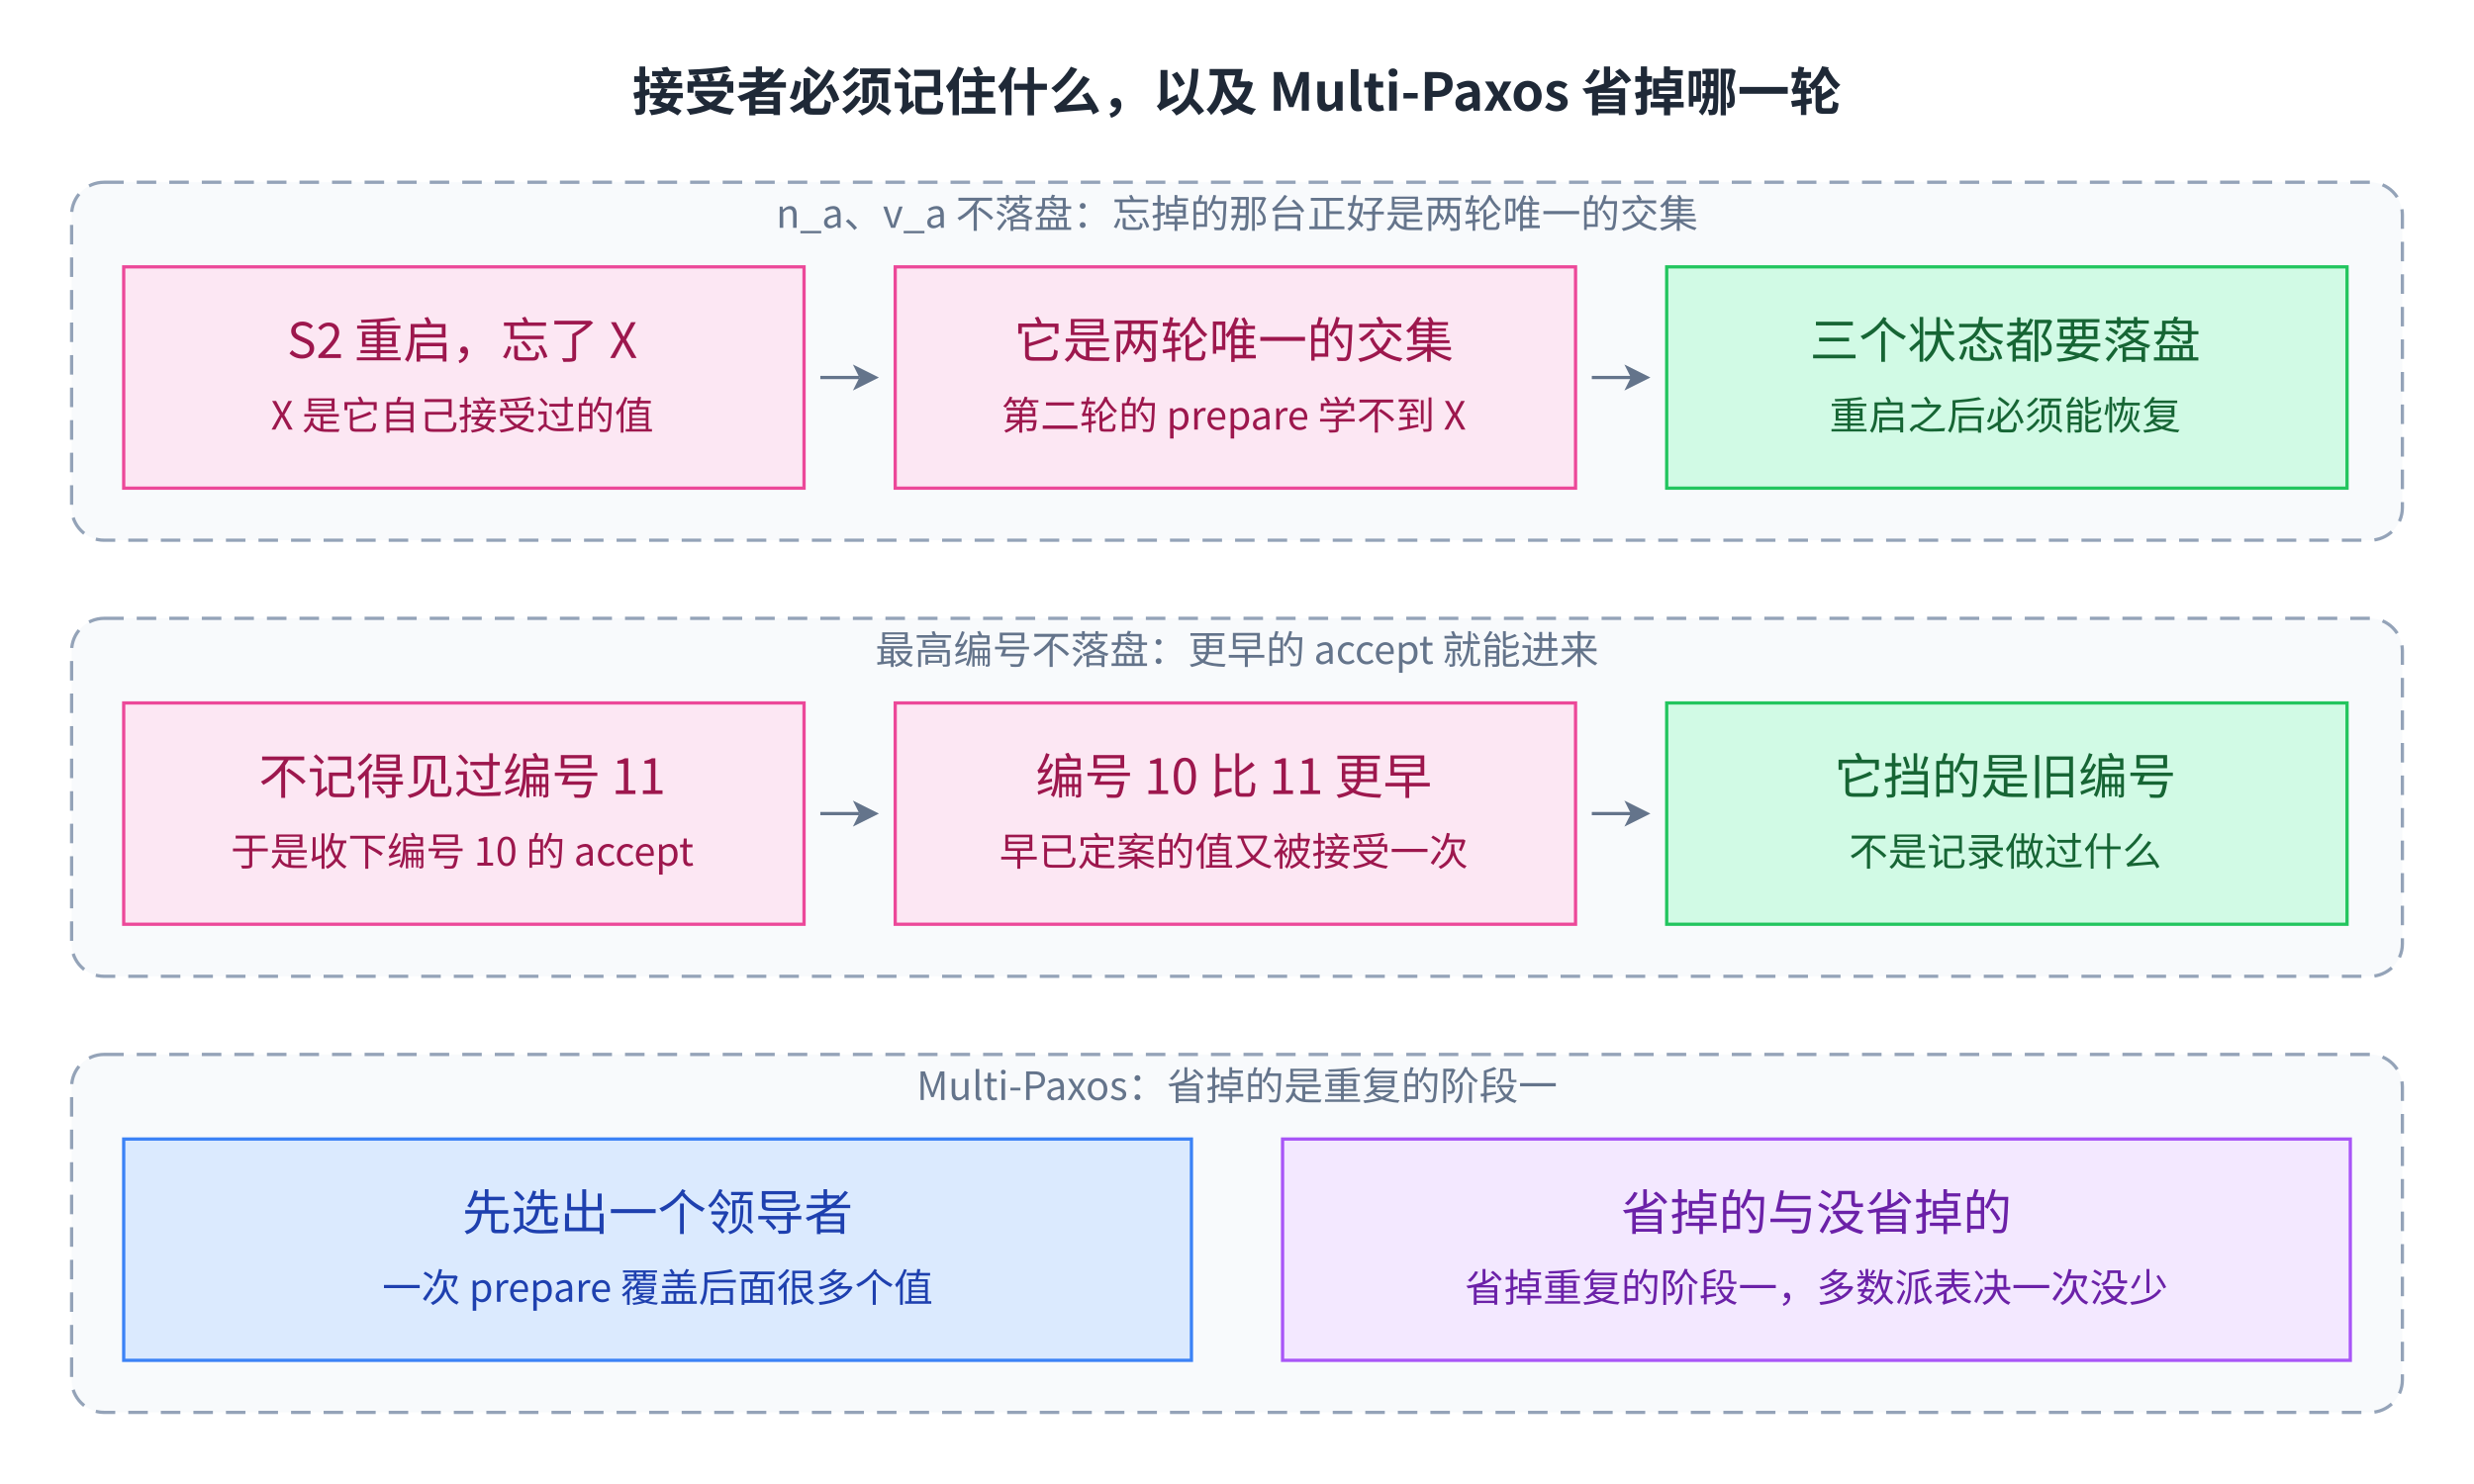
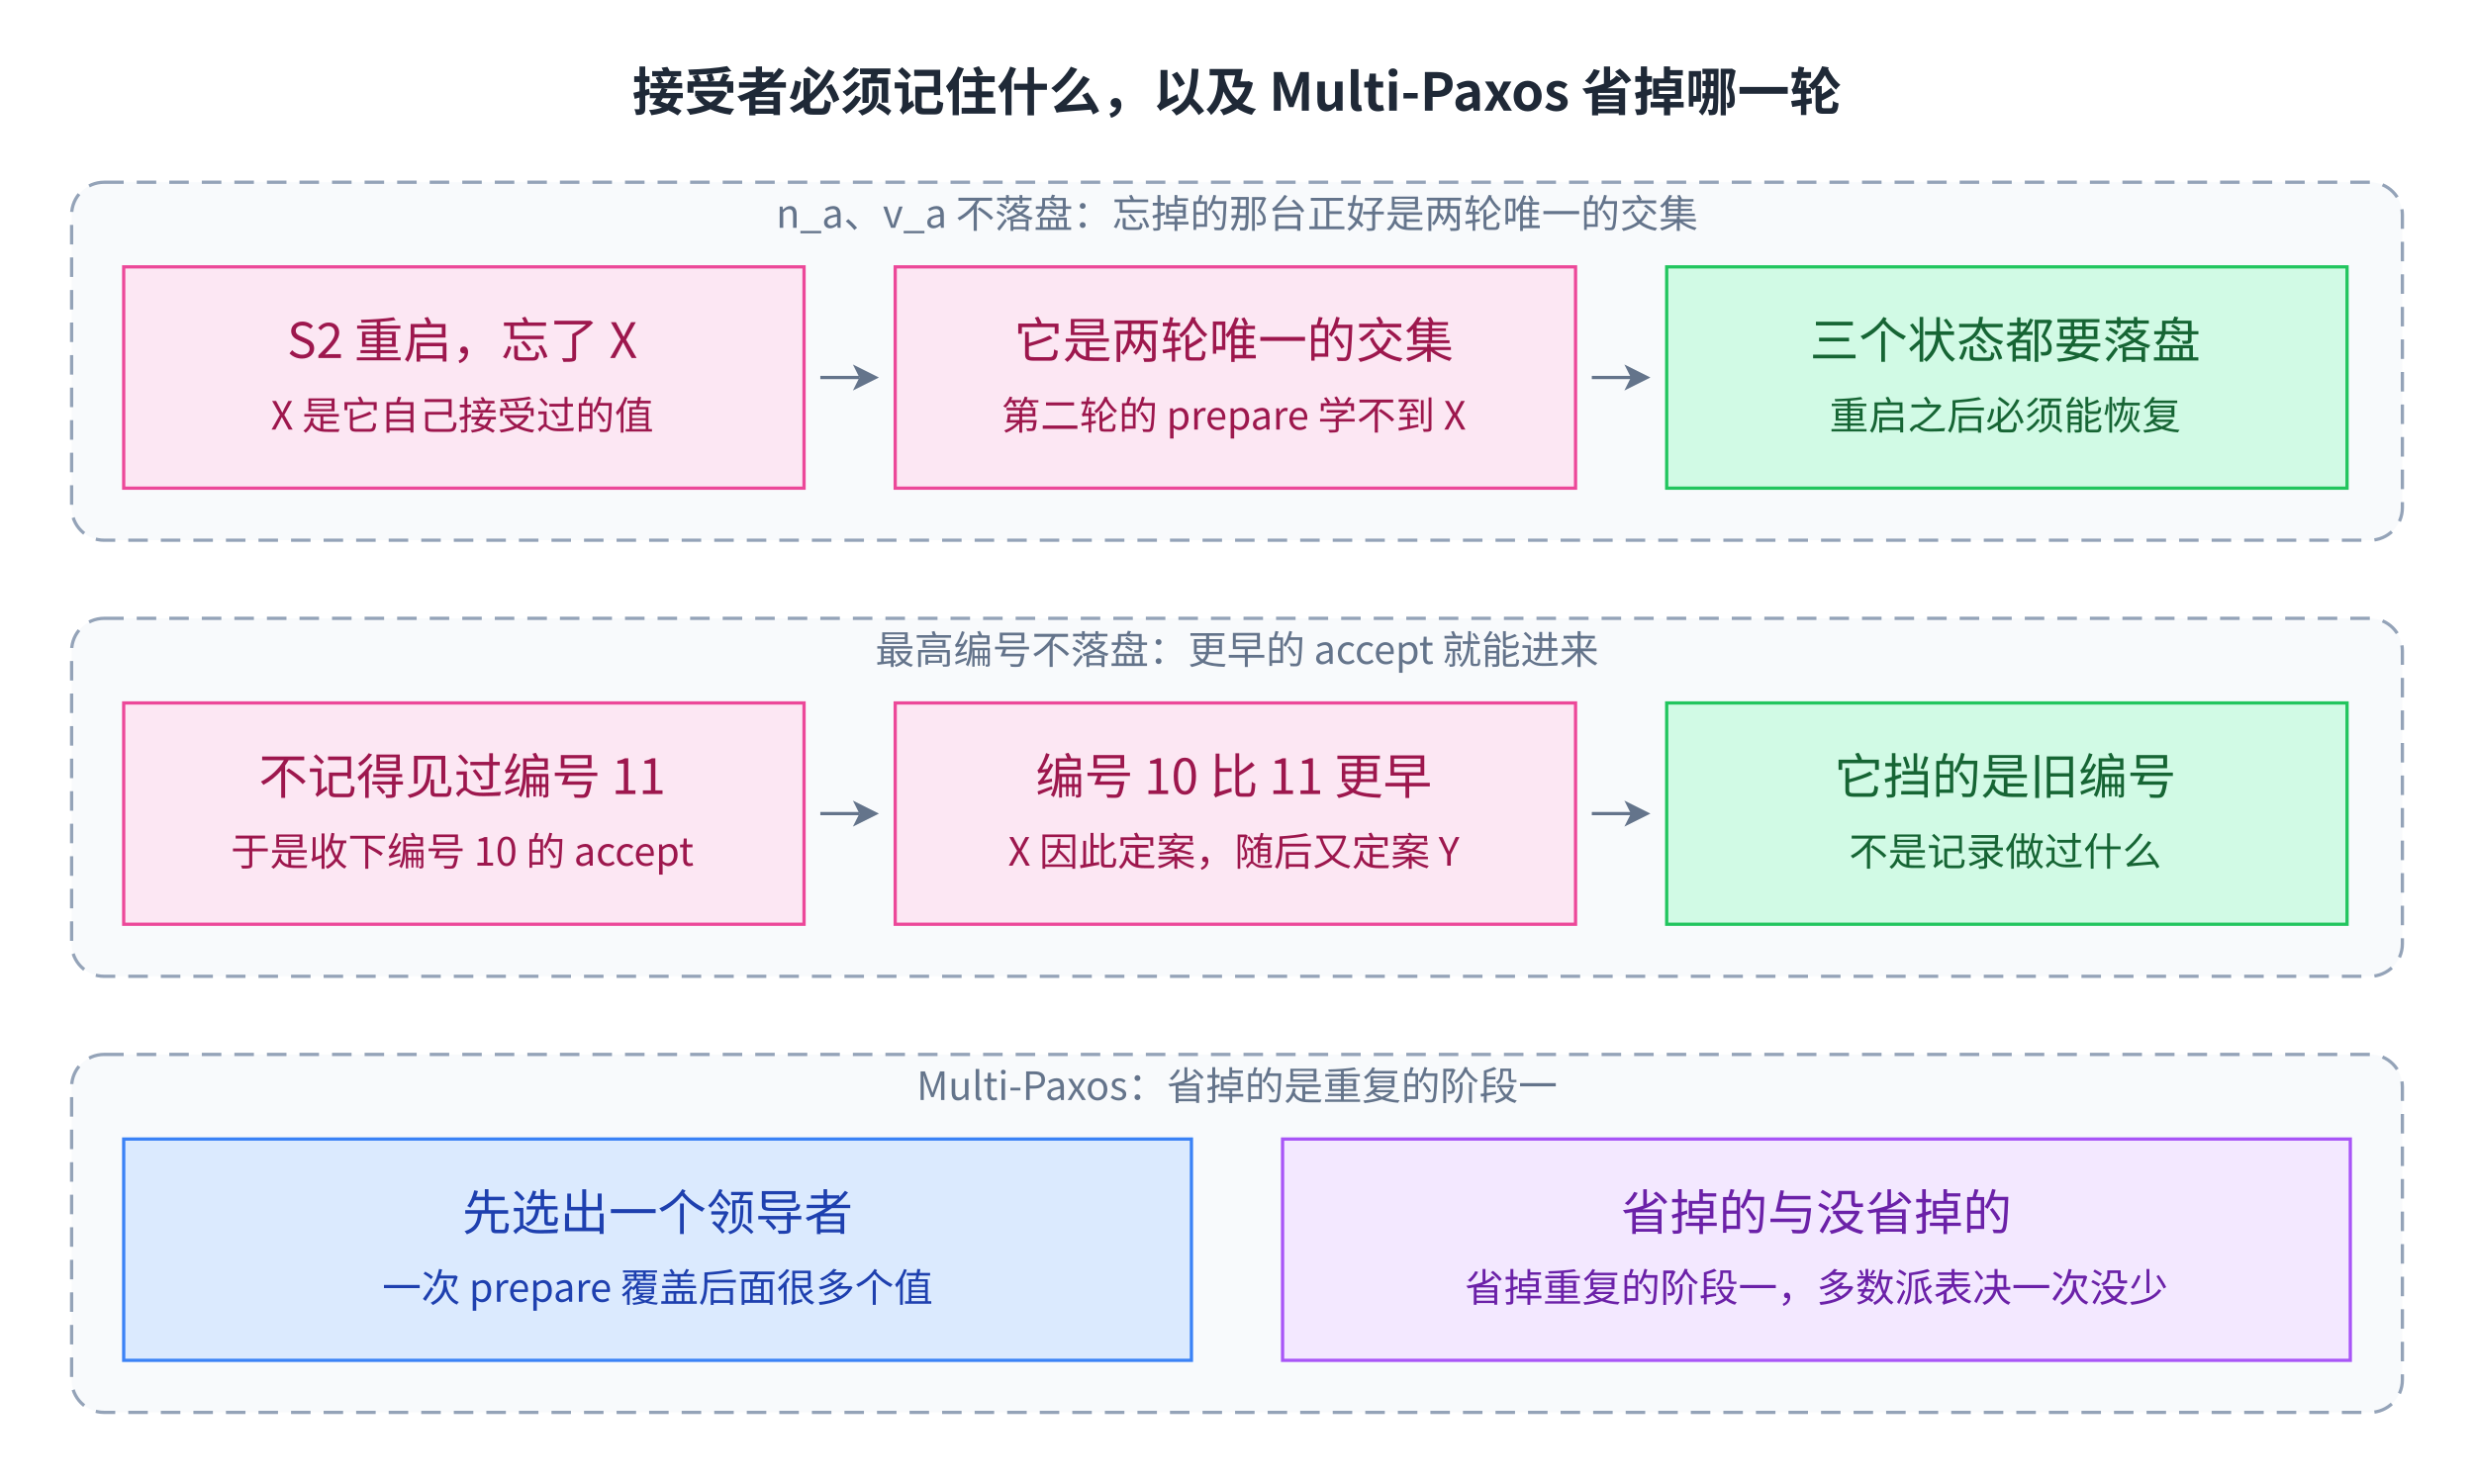
<svg xmlns="http://www.w3.org/2000/svg" viewBox="0 0 760 456" width="760" height="456" role="img" aria-labelledby="fig-paxos-9-title fig-paxos-9-desc">
  <defs>
    <style>
      text { font-family: 'PingFang SC', 'Microsoft YaHei', 'Noto Sans CJK SC', system-ui, sans-serif; }
    </style>
    <marker id="arrow" markerWidth="8" markerHeight="8" refX="2" refY="4" orient="auto" markerUnits="userSpaceOnUse">
      <path d="M0,0 L8,4 L0,8 L2,4 z" fill="#64748b" />
    </marker>
  </defs>
  <rect x="0" y="0" width="760" height="456" fill="#ffffff" />
  <text x="380" y="34" font-size="16" font-weight="600" fill="#1f2937" text-anchor="middle">接受者必须记住什么，以及 Multi-Paxos 省掉哪一轮</text>
  <rect x="22" y="56" width="716" height="110" rx="10" fill="#f8fafc" stroke="#94a3b8" stroke-dasharray="6,4" />
  <text x="380" y="70" font-size="12" fill="#64748b" text-anchor="middle">n_a、v_a 不落盘：忘掉的那台正好是两轮唯一的交集</text>
  <rect x="22" y="190" width="716" height="110" rx="10" fill="#f8fafc" stroke="#94a3b8" stroke-dasharray="6,4" />
  <text x="380" y="204" font-size="12" fill="#64748b" text-anchor="middle">最高编号不落盘：更早的 accept 就能进来</text>
  <rect x="22" y="324" width="716" height="110" rx="10" fill="#f8fafc" stroke="#94a3b8" stroke-dasharray="6,4" />
  <text x="380" y="338" font-size="12" fill="#64748b" text-anchor="middle">Multi-Paxos：省掉的是重复的阶段一</text>
  <path d="M252,116 L264,116" fill="none" stroke="#64748b" marker-end="url(#arrow)" />
  <path d="M489,116 L501,116" fill="none" stroke="#64748b" marker-end="url(#arrow)" />
  <path d="M252,250 L264,250" fill="none" stroke="#64748b" marker-end="url(#arrow)" />
  <path d="M489,250 L501,250" fill="none" stroke="#64748b" marker-end="url(#arrow)" />
  <rect x="38" y="82" width="209" height="68" fill="#fce7f3" stroke="#ec4899" />
  <text x="142" y="110" font-size="15" fill="#9d174d" text-anchor="middle">S2 重启，忘了 X</text>
  <text x="142" y="132" font-size="12" fill="#9d174d" text-anchor="middle">X 是它自己接受过的值</text>
  <rect x="275" y="82" width="209" height="68" fill="#fce7f3" stroke="#ec4899" />
  <text x="379" y="110" font-size="15" fill="#9d174d" text-anchor="middle">它是两轮唯一的交集</text>
  <text x="379" y="132" font-size="12" fill="#9d174d" text-anchor="middle">第二轮的 prepare 学不到 X</text>
  <rect x="512" y="82" width="209" height="68" fill="#d1fae5" stroke="#22c55e" />
  <text x="616" y="110" font-size="15" fill="#166534" text-anchor="middle">三个状态都要落盘</text>
  <text x="616" y="132" font-size="12" fill="#166534" text-anchor="middle">重启之后必须能恢复</text>
  <rect x="38" y="216" width="209" height="68" fill="#fce7f3" stroke="#ec4899" />
  <text x="142" y="244" font-size="15" fill="#9d174d" text-anchor="middle">不记得见过编号 11</text>
  <text x="142" y="266" font-size="12" fill="#9d174d" text-anchor="middle">于是收下编号 10 的 accept</text>
  <rect x="275" y="216" width="209" height="68" fill="#fce7f3" stroke="#ec4899" />
  <text x="379" y="244" font-size="15" fill="#9d174d" text-anchor="middle">编号 10 比 11 更早</text>
-   <text x="379" y="266" font-size="12" fill="#9d174d" text-anchor="middle">早已定案的值又被接受一次</text>
+   <text x="379" y="266" font-size="12" fill="#9d174d" text-anchor="middle">X 因此定案，随后又定案 Y</text>
  <rect x="512" y="216" width="209" height="68" fill="#d1fae5" stroke="#22c55e" />
  <text x="616" y="244" font-size="15" fill="#166534" text-anchor="middle">它挡的是旧编号</text>
  <text x="616" y="266" font-size="12" fill="#166534" text-anchor="middle">不是记录做过什么</text>
  <rect x="38" y="350" width="328" height="68" fill="#dbeafe" stroke="#3b82f6" />
  <text x="202" y="378" font-size="15" fill="#1e40af" text-anchor="middle">先选出一个领导者</text>
  <text x="202" y="400" font-size="12" fill="#1e40af" text-anchor="middle">一次 prepare 覆盖后面很多个值</text>
  <rect x="394" y="350" width="328" height="68" fill="#f3e8ff" stroke="#a855f7" />
  <text x="558" y="378" font-size="15" fill="#6b21a8" text-anchor="middle">省掉的与没省掉的</text>
  <text x="558" y="400" font-size="12" fill="#6b21a8" text-anchor="middle">省掉重复的阶段一，多数派表决一次没少</text>
</svg>
